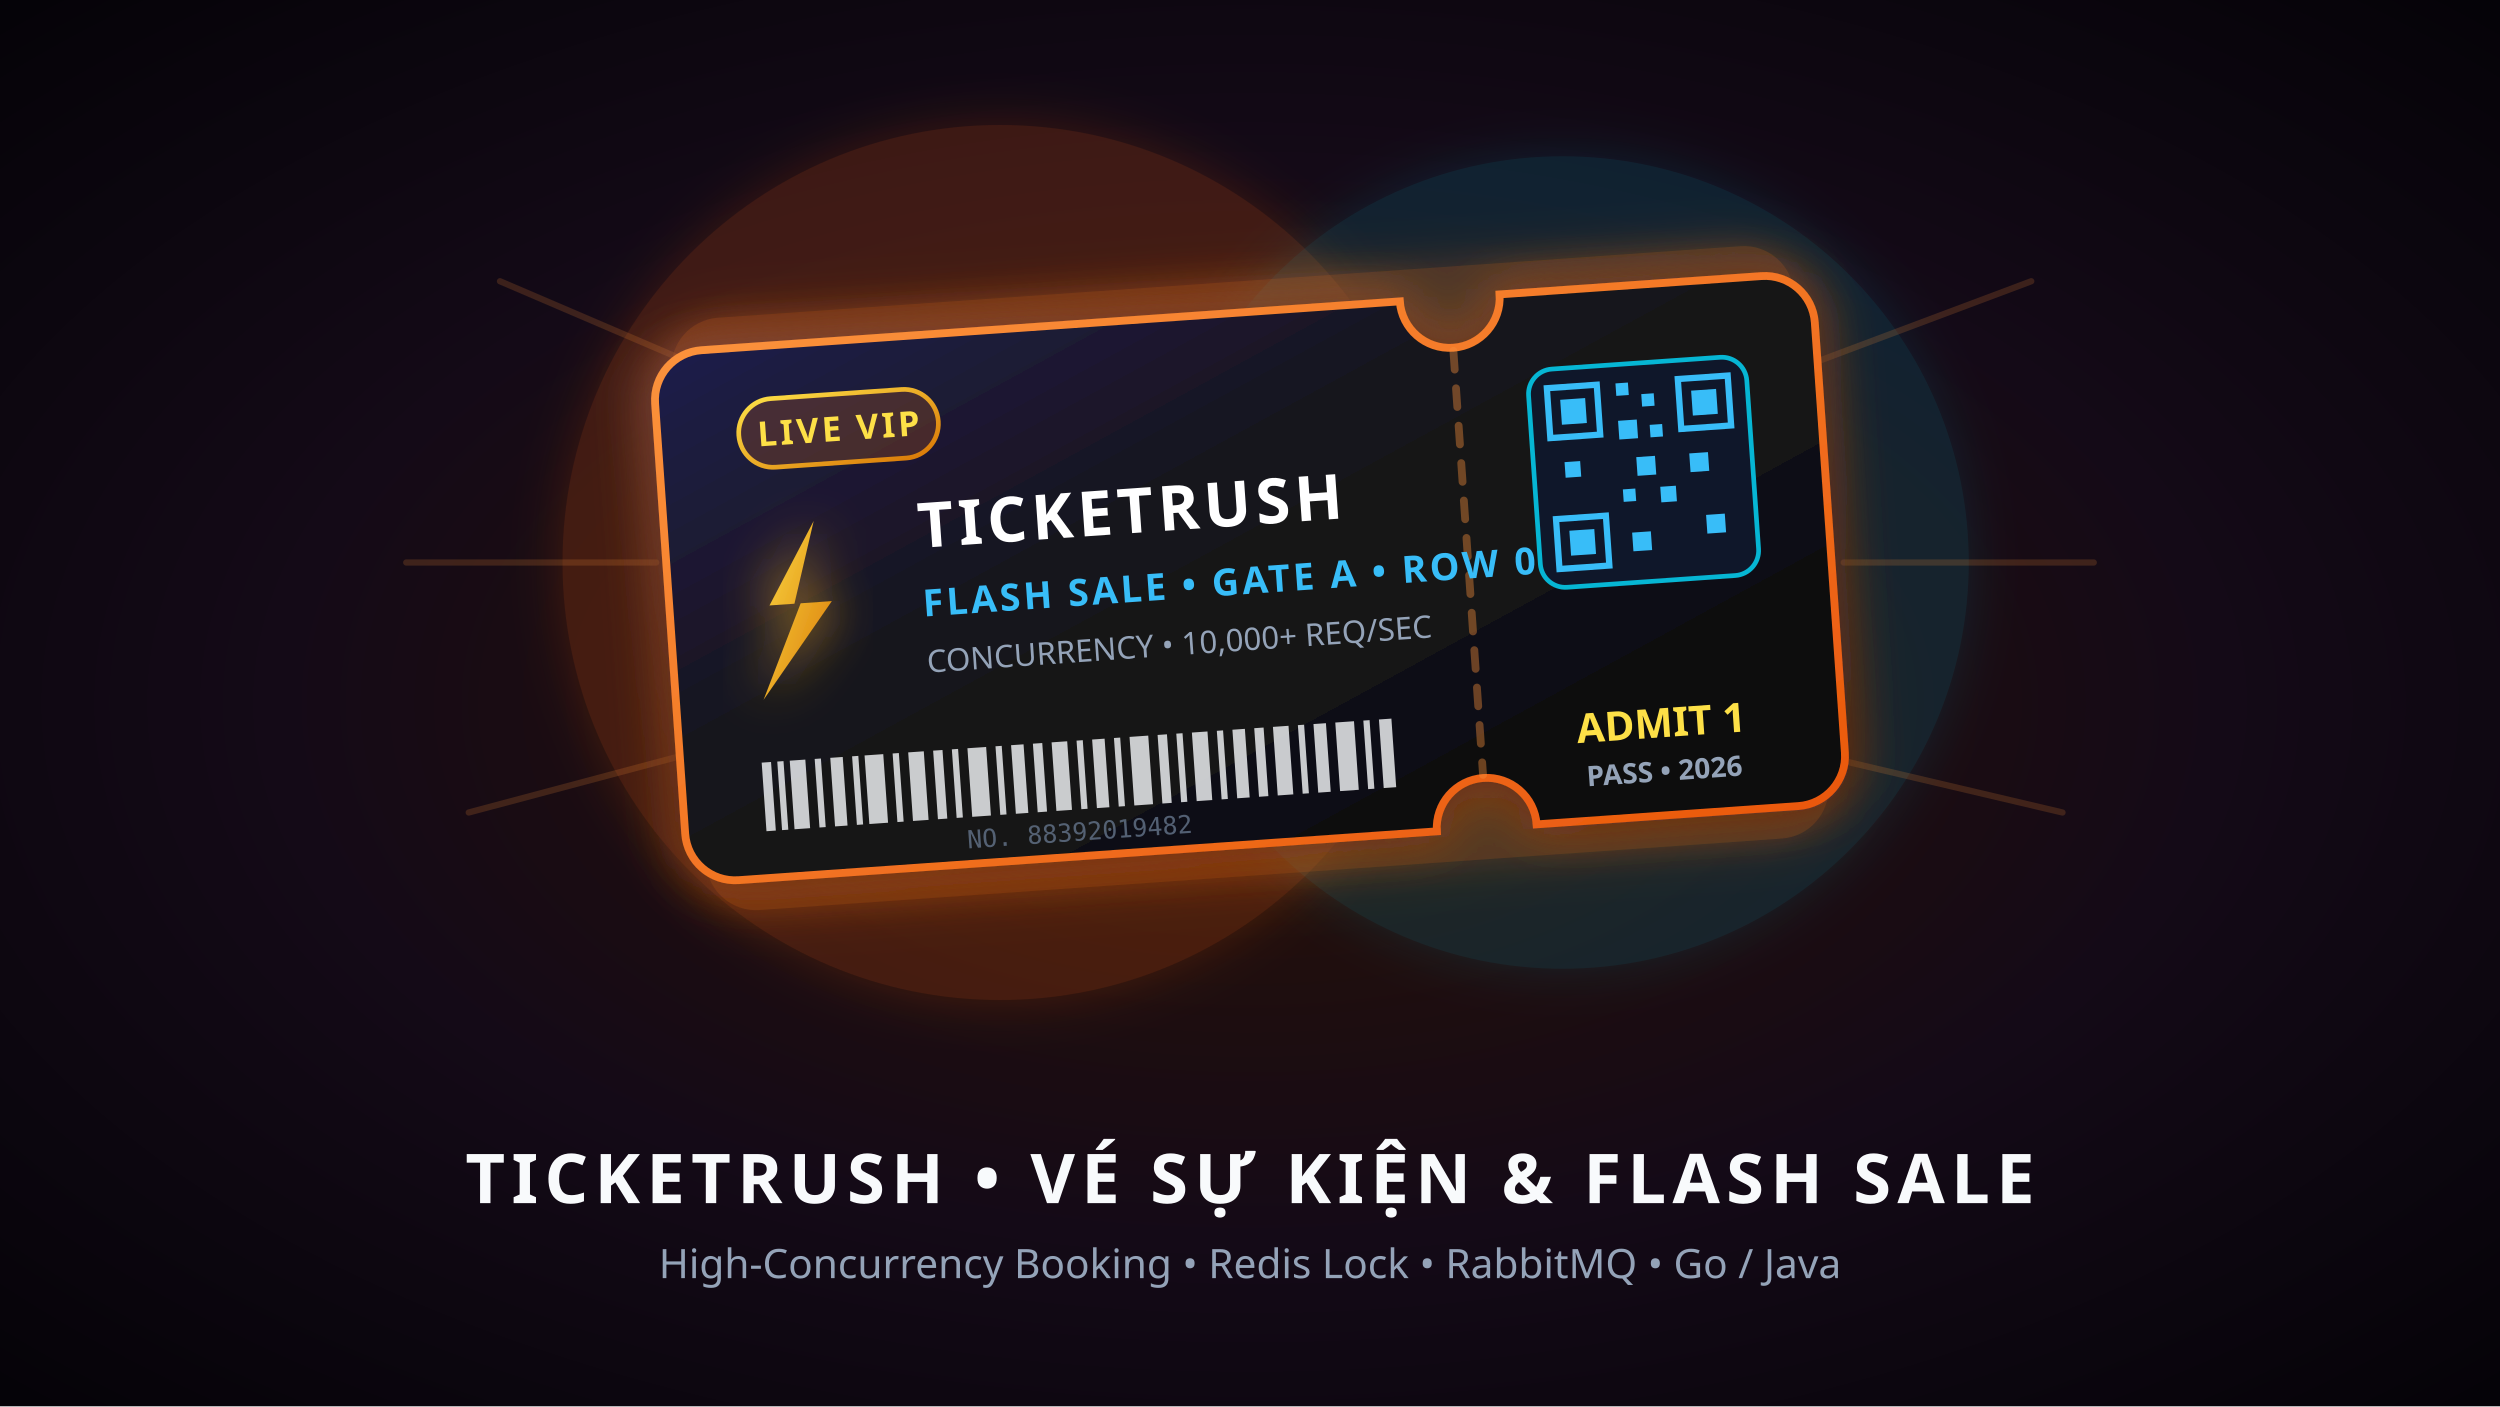
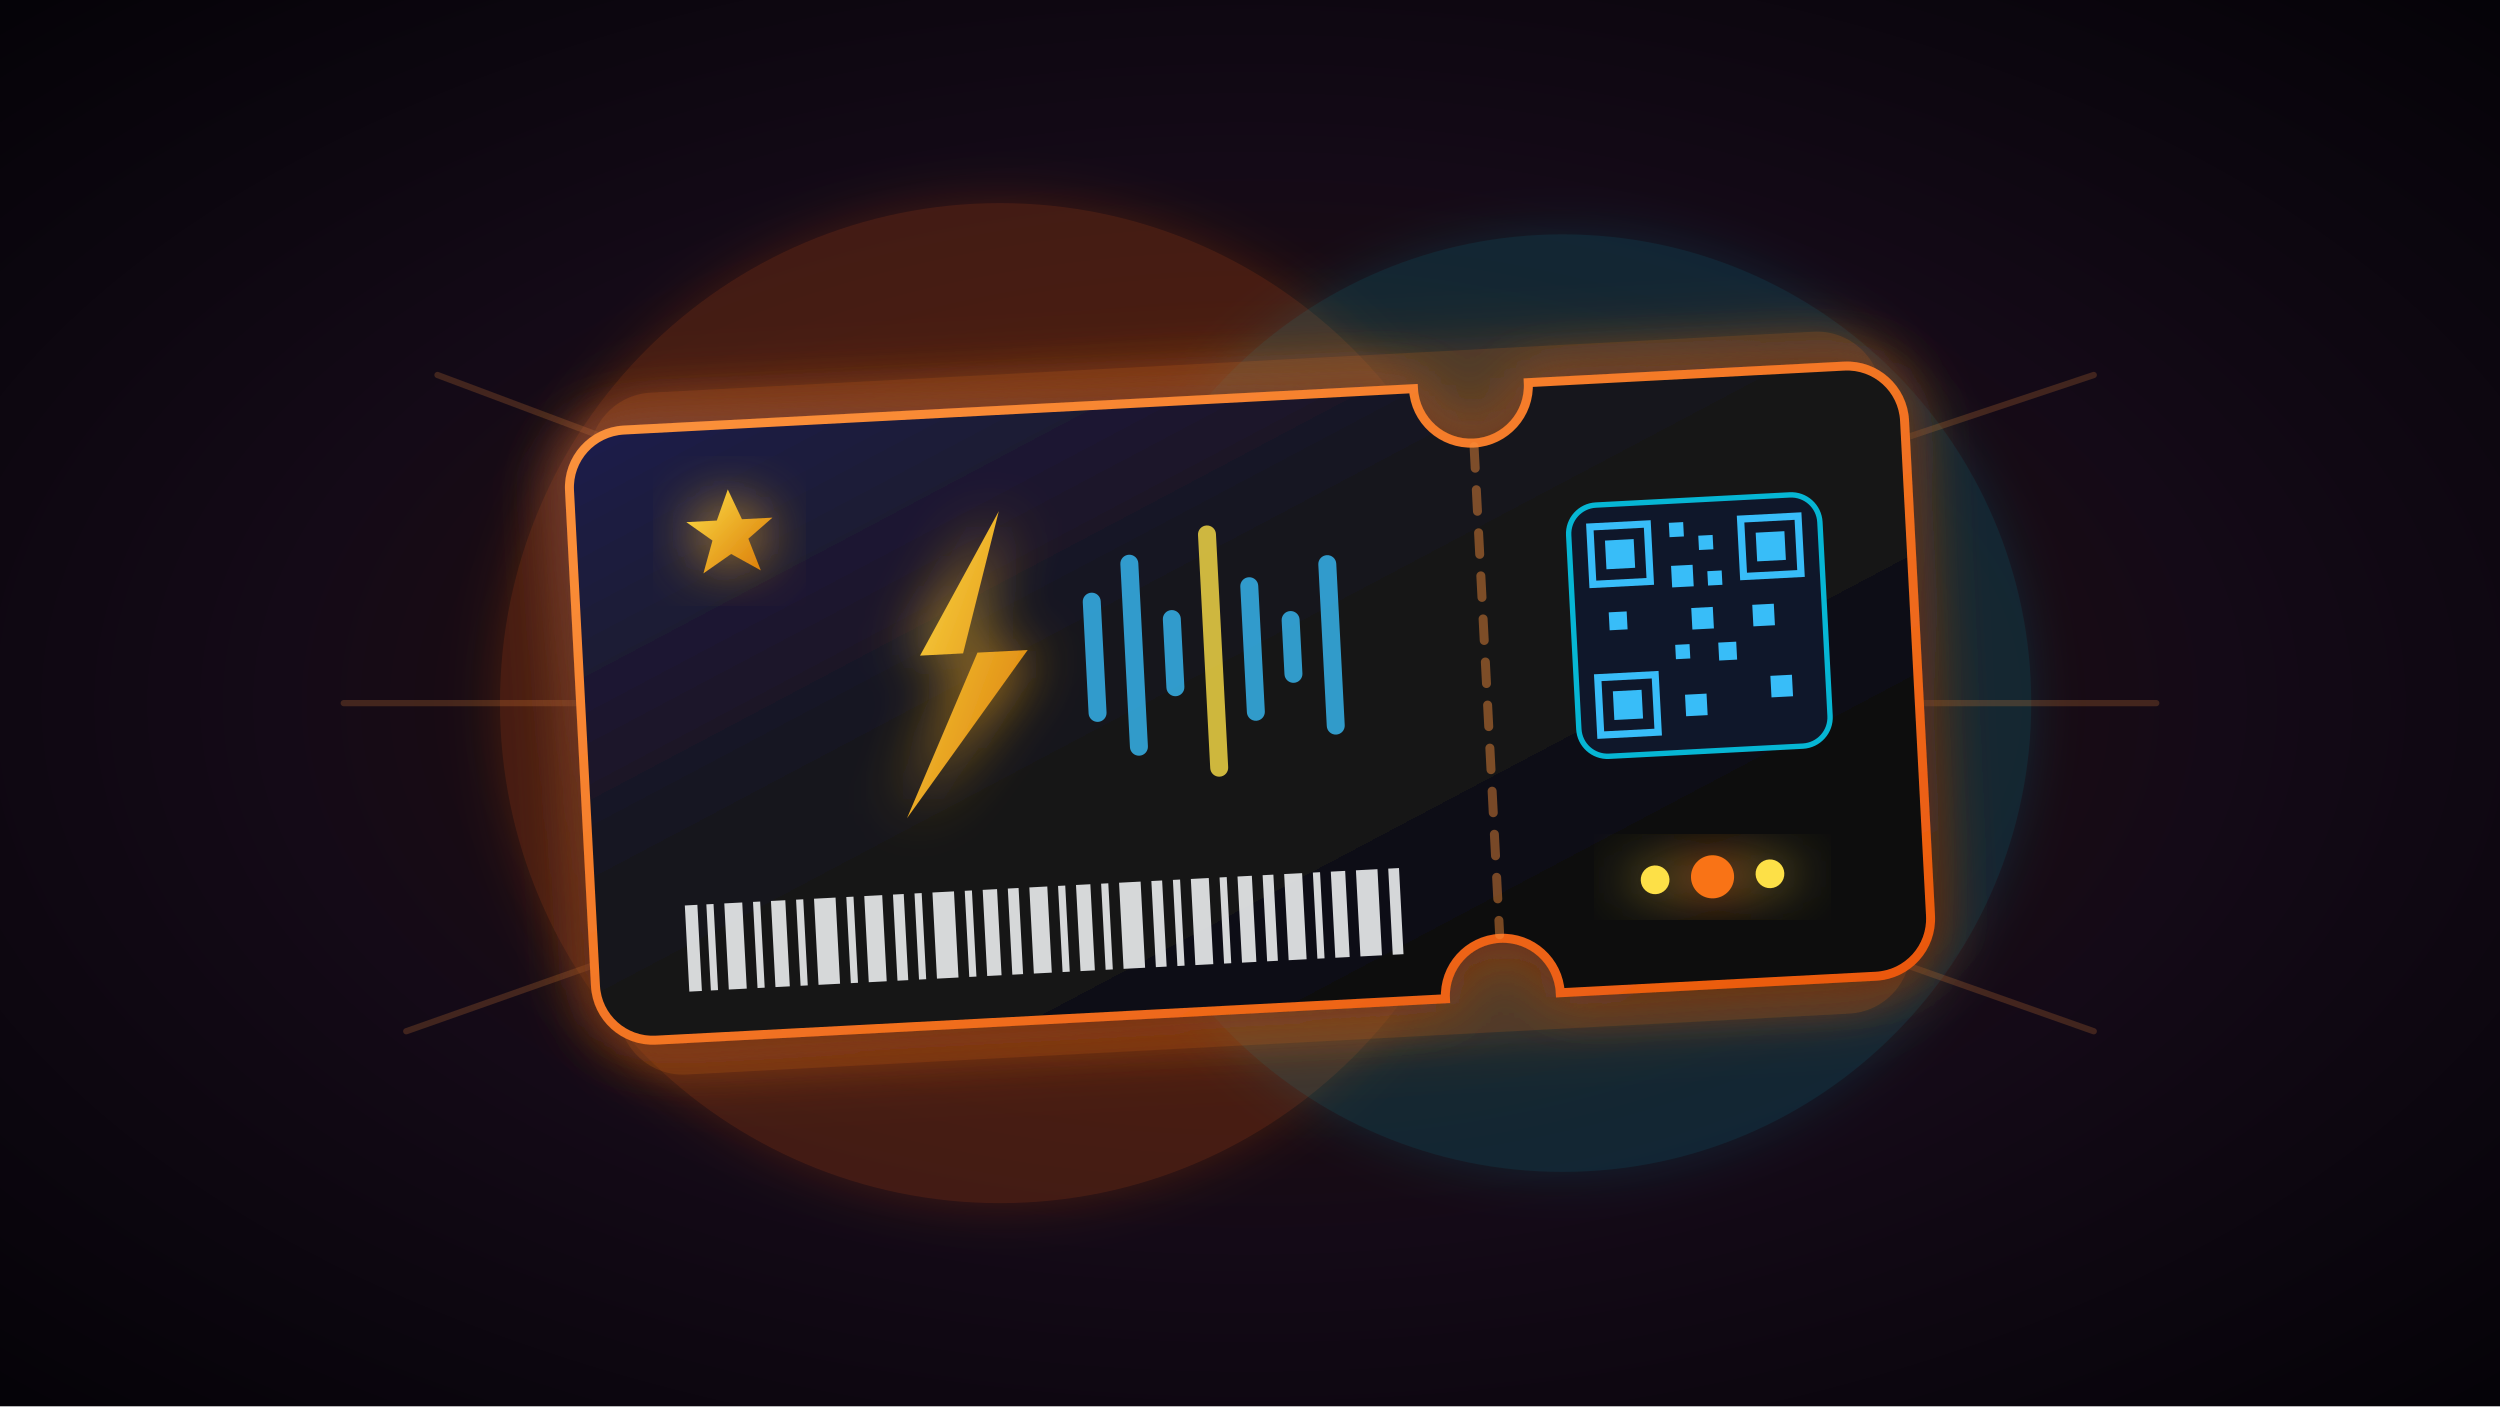
<svg xmlns="http://www.w3.org/2000/svg" viewBox="0 0 800 450" width="800" height="450">
  <defs>
    <radialGradient id="bg-ticket" cx="50%" cy="50%" r="70%">
      <stop offset="0%" stop-color="#2a1205" />
      <stop offset="55%" stop-color="#140a17" />
      <stop offset="100%" stop-color="#050308" />
    </radialGradient>
    <linearGradient id="ticket-grad" x1="0%" y1="0%" x2="100%" y2="100%">
      <stop offset="0%" stop-color="#1e1b4b" />
      <stop offset="40%" stop-color="#18181b" />
      <stop offset="100%" stop-color="#09090b" />
    </linearGradient>
    <linearGradient id="rush-orange" x1="0%" y1="0%" x2="100%" y2="100%">
      <stop offset="0%" stop-color="#fb923c" />
      <stop offset="100%" stop-color="#ea580c" />
    </linearGradient>
    <linearGradient id="rush-gold" x1="0%" y1="0%" x2="100%" y2="100%">
      <stop offset="0%" stop-color="#fde047" />
      <stop offset="100%" stop-color="#d97706" />
    </linearGradient>
    <filter id="glow-ticket" x="-30%" y="-30%" width="160%" height="160%">
      <feGaussianBlur stdDeviation="8" result="blur" />
      <feComposite in="SourceGraphic" in2="blur" operator="over" />
    </filter>
  </defs>
  <rect width="800" height="450" fill="url(#bg-ticket)" />
-   <circle cx="320" cy="180" r="140" fill="#ea580c" opacity="0.2" filter="url(#glow-ticket)" />
-   <circle cx="500" cy="180" r="130" fill="#06b6d4" opacity="0.14" filter="url(#glow-ticket)" />
-   <g stroke="rgba(251, 146, 60, 0.18)" stroke-width="2" stroke-linecap="round">
-     <line x1="160" y1="90" x2="230" y2="120" />
-     <line x1="130" y1="180" x2="210" y2="180" />
-     <line x1="150" y1="260" x2="225" y2="240" />
-     <line x1="570" y1="120" x2="650" y2="90" />
-     <line x1="590" y1="180" x2="670" y2="180" />
-     <line x1="575" y1="240" x2="660" y2="260" />
+   <circle cx="320" cy="225" r="160" fill="#ea580c" opacity="0.22" filter="url(#glow-ticket)" />
+   <circle cx="500" cy="225" r="150" fill="#06b6d4" opacity="0.16" filter="url(#glow-ticket)" />
+   <g stroke="rgba(251, 146, 60, 0.2)" stroke-width="2" stroke-linecap="round">
+     <line x1="140" y1="120" x2="220" y2="150" />
+     <line x1="110" y1="225" x2="200" y2="225" />
+     <line x1="130" y1="330" x2="215" y2="300" />
+     <line x1="580" y1="150" x2="670" y2="120" />
+     <line x1="600" y1="225" x2="690" y2="225" />
+     <line x1="585" y1="300" x2="670" y2="330" />
  </g>
-   <g transform="translate(400, 185) rotate(-4)">
-     <rect x="-180" y="-95" width="360" height="190" rx="16" fill="#f97316" opacity="0.25" filter="url(#glow-ticket)" />
-     <path d="M -170,-85               L 60,-85               A 18,18 0 0,1 60,-49              L 60,-49               L 60,-49              A 0,0 0 0,0 60,-49              L 60,-85              M -170,-85              H 60              A 16,16 0 0,1 92,-85              H 170              A 16,16 0 0,1 186,-69              V 69              A 16,16 0 0,1 170,85              H 92              A 16,16 0 0,1 60,85              H -170              A 16,16 0 0,1 -186,69              V -69              A 16,16 0 0,1 -170,-85 Z" fill="none" />
-     <path d="M -170,-85               H 54               A 16,16 0 0,0 86,-85               H 170               A 16,16 0 0,1 186,-69               V 69               A 16,16 0 0,1 170,85               H 86               A 16,16 0 0,0 54,85               H -170               A 16,16 0 0,1 -186,69               V -69               A 16,16 0 0,1 -170,-85 Z" fill="url(#ticket-grad)" stroke="url(#rush-orange)" stroke-width="2.5" filter="url(#glow-ticket)" />
-     <line x1="70" y1="-68" x2="70" y2="68" stroke="rgba(251, 146, 60, 0.4)" stroke-width="2.5" stroke-linecap="round" stroke-dasharray="6,6" />
-     <rect x="-160" y="-68" width="64" height="22" rx="11" fill="rgba(249, 115, 22, 0.2)" stroke="url(#rush-gold)" stroke-width="1.5" />
-     <text x="-128" y="-53" fill="#fde047" font-family="Montserrat, sans-serif" font-weight="900" font-size="11" text-anchor="middle" letter-spacing="1">LIVE VIP</text>
-     <g transform="translate(-150, 0)" filter="url(#glow-ticket)">
-       <polygon points="12,-28 -4,-2 6,-2 -8,28 16,-2 4,-2" fill="url(#rush-gold)" />
+   <g transform="translate(400, 225) rotate(-3) scale(1.15)">
+     <rect x="-180" y="-95" width="360" height="190" rx="18" fill="#f97316" opacity="0.25" filter="url(#glow-ticket)" />
+     <path d="M -170,-85               H 50               A 16,16 0 0,0 82,-85               H 170               A 16,16 0 0,1 186,-69               V 69               A 16,16 0 0,1 170,85               H 82               A 16,16 0 0,0 50,85               H -170               A 16,16 0 0,1 -186,69               V -69               A 16,16 0 0,1 -170,-85 Z" fill="url(#ticket-grad)" stroke="url(#rush-orange)" stroke-width="2.5" filter="url(#glow-ticket)" />
+     <line x1="66" y1="-68" x2="66" y2="68" stroke="rgba(251, 146, 60, 0.45)" stroke-width="2.5" stroke-linecap="round" stroke-dasharray="6,6" />
+     <g transform="translate(-142, -55)" filter="url(#glow-ticket)">
+       <polygon points="0,-12 3.5,-3.5 12,-3.5 5,2 8,11 0,6 -8,11 -5,2 -12,-3.5 -3.5,-3.5" fill="url(#rush-gold)" />
    </g>
-     <g transform="translate(-105, -5)">
-       <text x="0" y="-12" fill="#ffffff" font-family="Montserrat, sans-serif" font-weight="900" font-size="20" letter-spacing="1.5">TICKETRUSH</text>
-       <text x="0" y="10" fill="#38bdf8" font-family="Montserrat, sans-serif" font-weight="700" font-size="12" letter-spacing="1">FLASH SALE • GATE A • ROW 01</text>
-       <text x="0" y="28" fill="#94a3b8" font-family="Poppins, sans-serif" font-size="10">CONCURRENCY • 10,000+ REQ/SEC</text>
+     <g transform="translate(-85, -15)" filter="url(#glow-ticket)">
+       <polygon points="18,-42 -6,-3 10,-3 -12,42 24,-3 6,-3" fill="url(#rush-gold)" />
    </g>
-     <g transform="translate(-160, 48)" fill="#f8fafc" opacity="0.8">
-       <rect x="0" y="0" width="3" height="22" />
-       <rect x="5" y="0" width="2" height="22" />
-       <rect x="9" y="0" width="5" height="22" />
-       <rect x="17" y="0" width="2" height="22" />
-       <rect x="22" y="0" width="4" height="22" />
-       <rect x="29" y="0" width="2" height="22" />
-       <rect x="33" y="0" width="6" height="22" />
-       <rect x="42" y="0" width="2" height="22" />
-       <rect x="47" y="0" width="5" height="22" />
-       <rect x="55" y="0" width="3" height="22" />
-       <rect x="61" y="0" width="2" height="22" />
-       <rect x="66" y="0" width="6" height="22" />
-       <rect x="75" y="0" width="2" height="22" />
-       <rect x="80" y="0" width="4" height="22" />
-       <rect x="87" y="0" width="3" height="22" />
-       <rect x="93" y="0" width="5" height="22" />
-       <rect x="101" y="0" width="2" height="22" />
-       <rect x="106" y="0" width="4" height="22" />
-       <rect x="113" y="0" width="2" height="22" />
-       <rect x="118" y="0" width="6" height="22" />
-       <rect x="127" y="0" width="3" height="22" />
-       <rect x="133" y="0" width="2" height="22" />
-       <rect x="138" y="0" width="5" height="22" />
-       <rect x="146" y="0" width="2" height="22" />
-       <rect x="151" y="0" width="4" height="22" />
-       <rect x="158" y="0" width="3" height="22" />
-       <rect x="164" y="0" width="5" height="22" />
-       <rect x="172" y="0" width="2" height="22" />
-       <rect x="177" y="0" width="4" height="22" />
-       <rect x="184" y="0" width="6" height="22" />
-       <rect x="193" y="0" width="2" height="22" />
-       <rect x="198" y="0" width="4" height="22" />
-       <text x="100" y="32" fill="#64748b" font-family="monospace" font-size="8" text-anchor="middle">NO. 88392019482</text>
+     <g transform="translate(-10, -15)" fill="#38bdf8" opacity="0.8">
+       <rect x="-35" y="-18" width="5" height="36" rx="2.5" />
+       <rect x="-24" y="-28" width="5" height="56" rx="2.5" />
+       <rect x="-13" y="-12" width="5" height="24" rx="2.5" />
+       <rect x="-2" y="-35" width="5" height="70" rx="2.5" fill="#fde047" />
+       <rect x="9" y="-20" width="5" height="40" rx="2.5" />
+       <rect x="20" y="-10" width="5" height="20" rx="2.5" />
+       <rect x="31" y="-25" width="5" height="50" rx="2.5" />
    </g>
-     <g transform="translate(128, -25)">
+     <g transform="translate(-160, 48)" fill="#f8fafc" opacity="0.85">
+       <rect x="0" y="0" width="3.5" height="24" />
+       <rect x="6" y="0" width="2" height="24" />
+       <rect x="11" y="0" width="5" height="24" />
+       <rect x="19" y="0" width="2" height="24" />
+       <rect x="24" y="0" width="4" height="24" />
+       <rect x="31" y="0" width="2" height="24" />
+       <rect x="36" y="0" width="6" height="24" />
+       <rect x="45" y="0" width="2" height="24" />
+       <rect x="50" y="0" width="5" height="24" />
+       <rect x="58" y="0" width="3" height="24" />
+       <rect x="64" y="0" width="2" height="24" />
+       <rect x="69" y="0" width="6" height="24" />
+       <rect x="78" y="0" width="2" height="24" />
+       <rect x="83" y="0" width="4" height="24" />
+       <rect x="90" y="0" width="3" height="24" />
+       <rect x="96" y="0" width="5" height="24" />
+       <rect x="104" y="0" width="2" height="24" />
+       <rect x="109" y="0" width="4" height="24" />
+       <rect x="116" y="0" width="2" height="24" />
+       <rect x="121" y="0" width="6" height="24" />
+       <rect x="130" y="0" width="3" height="24" />
+       <rect x="136" y="0" width="2" height="24" />
+       <rect x="141" y="0" width="5" height="24" />
+       <rect x="149" y="0" width="2" height="24" />
+       <rect x="154" y="0" width="4" height="24" />
+       <rect x="161" y="0" width="3" height="24" />
+       <rect x="167" y="0" width="5" height="24" />
+       <rect x="175" y="0" width="2" height="24" />
+       <rect x="180" y="0" width="4" height="24" />
+       <rect x="187" y="0" width="6" height="24" />
+       <rect x="196" y="0" width="3" height="24" />
+     </g>
+     <g transform="translate(126, -15)">
      <rect x="-35" y="-35" width="70" height="70" rx="8" fill="#0f172a" stroke="#06b6d4" stroke-width="1.5" />
      <g fill="#38bdf8">
        <rect x="-29" y="-29" width="16" height="16" fill="none" stroke="#38bdf8" stroke-width="2" />
        <rect x="-25" y="-25" width="8" height="8" />
        <rect x="13" y="-29" width="16" height="16" fill="none" stroke="#38bdf8" stroke-width="2" />
        <rect x="17" y="-25" width="8" height="8" />
        <rect x="-29" y="13" width="16" height="16" fill="none" stroke="#38bdf8" stroke-width="2" />
        <rect x="-25" y="17" width="8" height="8" />
        <rect x="-7" y="-29" width="4" height="4" />
        <rect x="1" y="-25" width="4" height="4" />
        <rect x="-7" y="-17" width="6" height="6" />
        <rect x="3" y="-15" width="4" height="4" />
        <rect x="-2" y="-5" width="6" height="6" />
        <rect x="-25" y="-5" width="5" height="5" />
        <rect x="15" y="-5" width="6" height="6" />
        <rect x="-7" y="5" width="4" height="4" />
        <rect x="5" y="5" width="5" height="5" />
        <rect x="19" y="15" width="6" height="6" />
        <rect x="-5" y="19" width="6" height="6" />
      </g>
    </g>
-     <text x="128" y="60" fill="#fde047" font-family="Montserrat, sans-serif" font-weight="900" font-size="13" text-anchor="middle">ADMIT 1</text>
-     <text x="128" y="74" fill="#94a3b8" font-family="Poppins, sans-serif" font-weight="600" font-size="9" text-anchor="middle">PASS • 2026</text>
-   </g>
-   <g transform="translate(400, 385)">
-     <text x="0" y="0" fill="#f8fafc" font-family="Montserrat, sans-serif" font-weight="900" font-size="22" text-anchor="middle" letter-spacing="2">TICKETRUSH • VÉ SỰ KIỆN &amp; FLASH SALE</text>
-     <text x="0" y="24" fill="#94a3b8" font-family="Poppins, sans-serif" font-weight="500" font-size="13" text-anchor="middle">High-Concurrency Booking • Redis Lock • RabbitMQ • Go / Java</text>
+     <g transform="translate(126, 55)" filter="url(#glow-ticket)">
+       <circle cx="-16" cy="0" r="4" fill="#fde047" />
+       <circle cx="0" cy="0" r="6" fill="#f97316" />
+       <circle cx="16" cy="0" r="4" fill="#fde047" />
+     </g>
  </g>
</svg>
